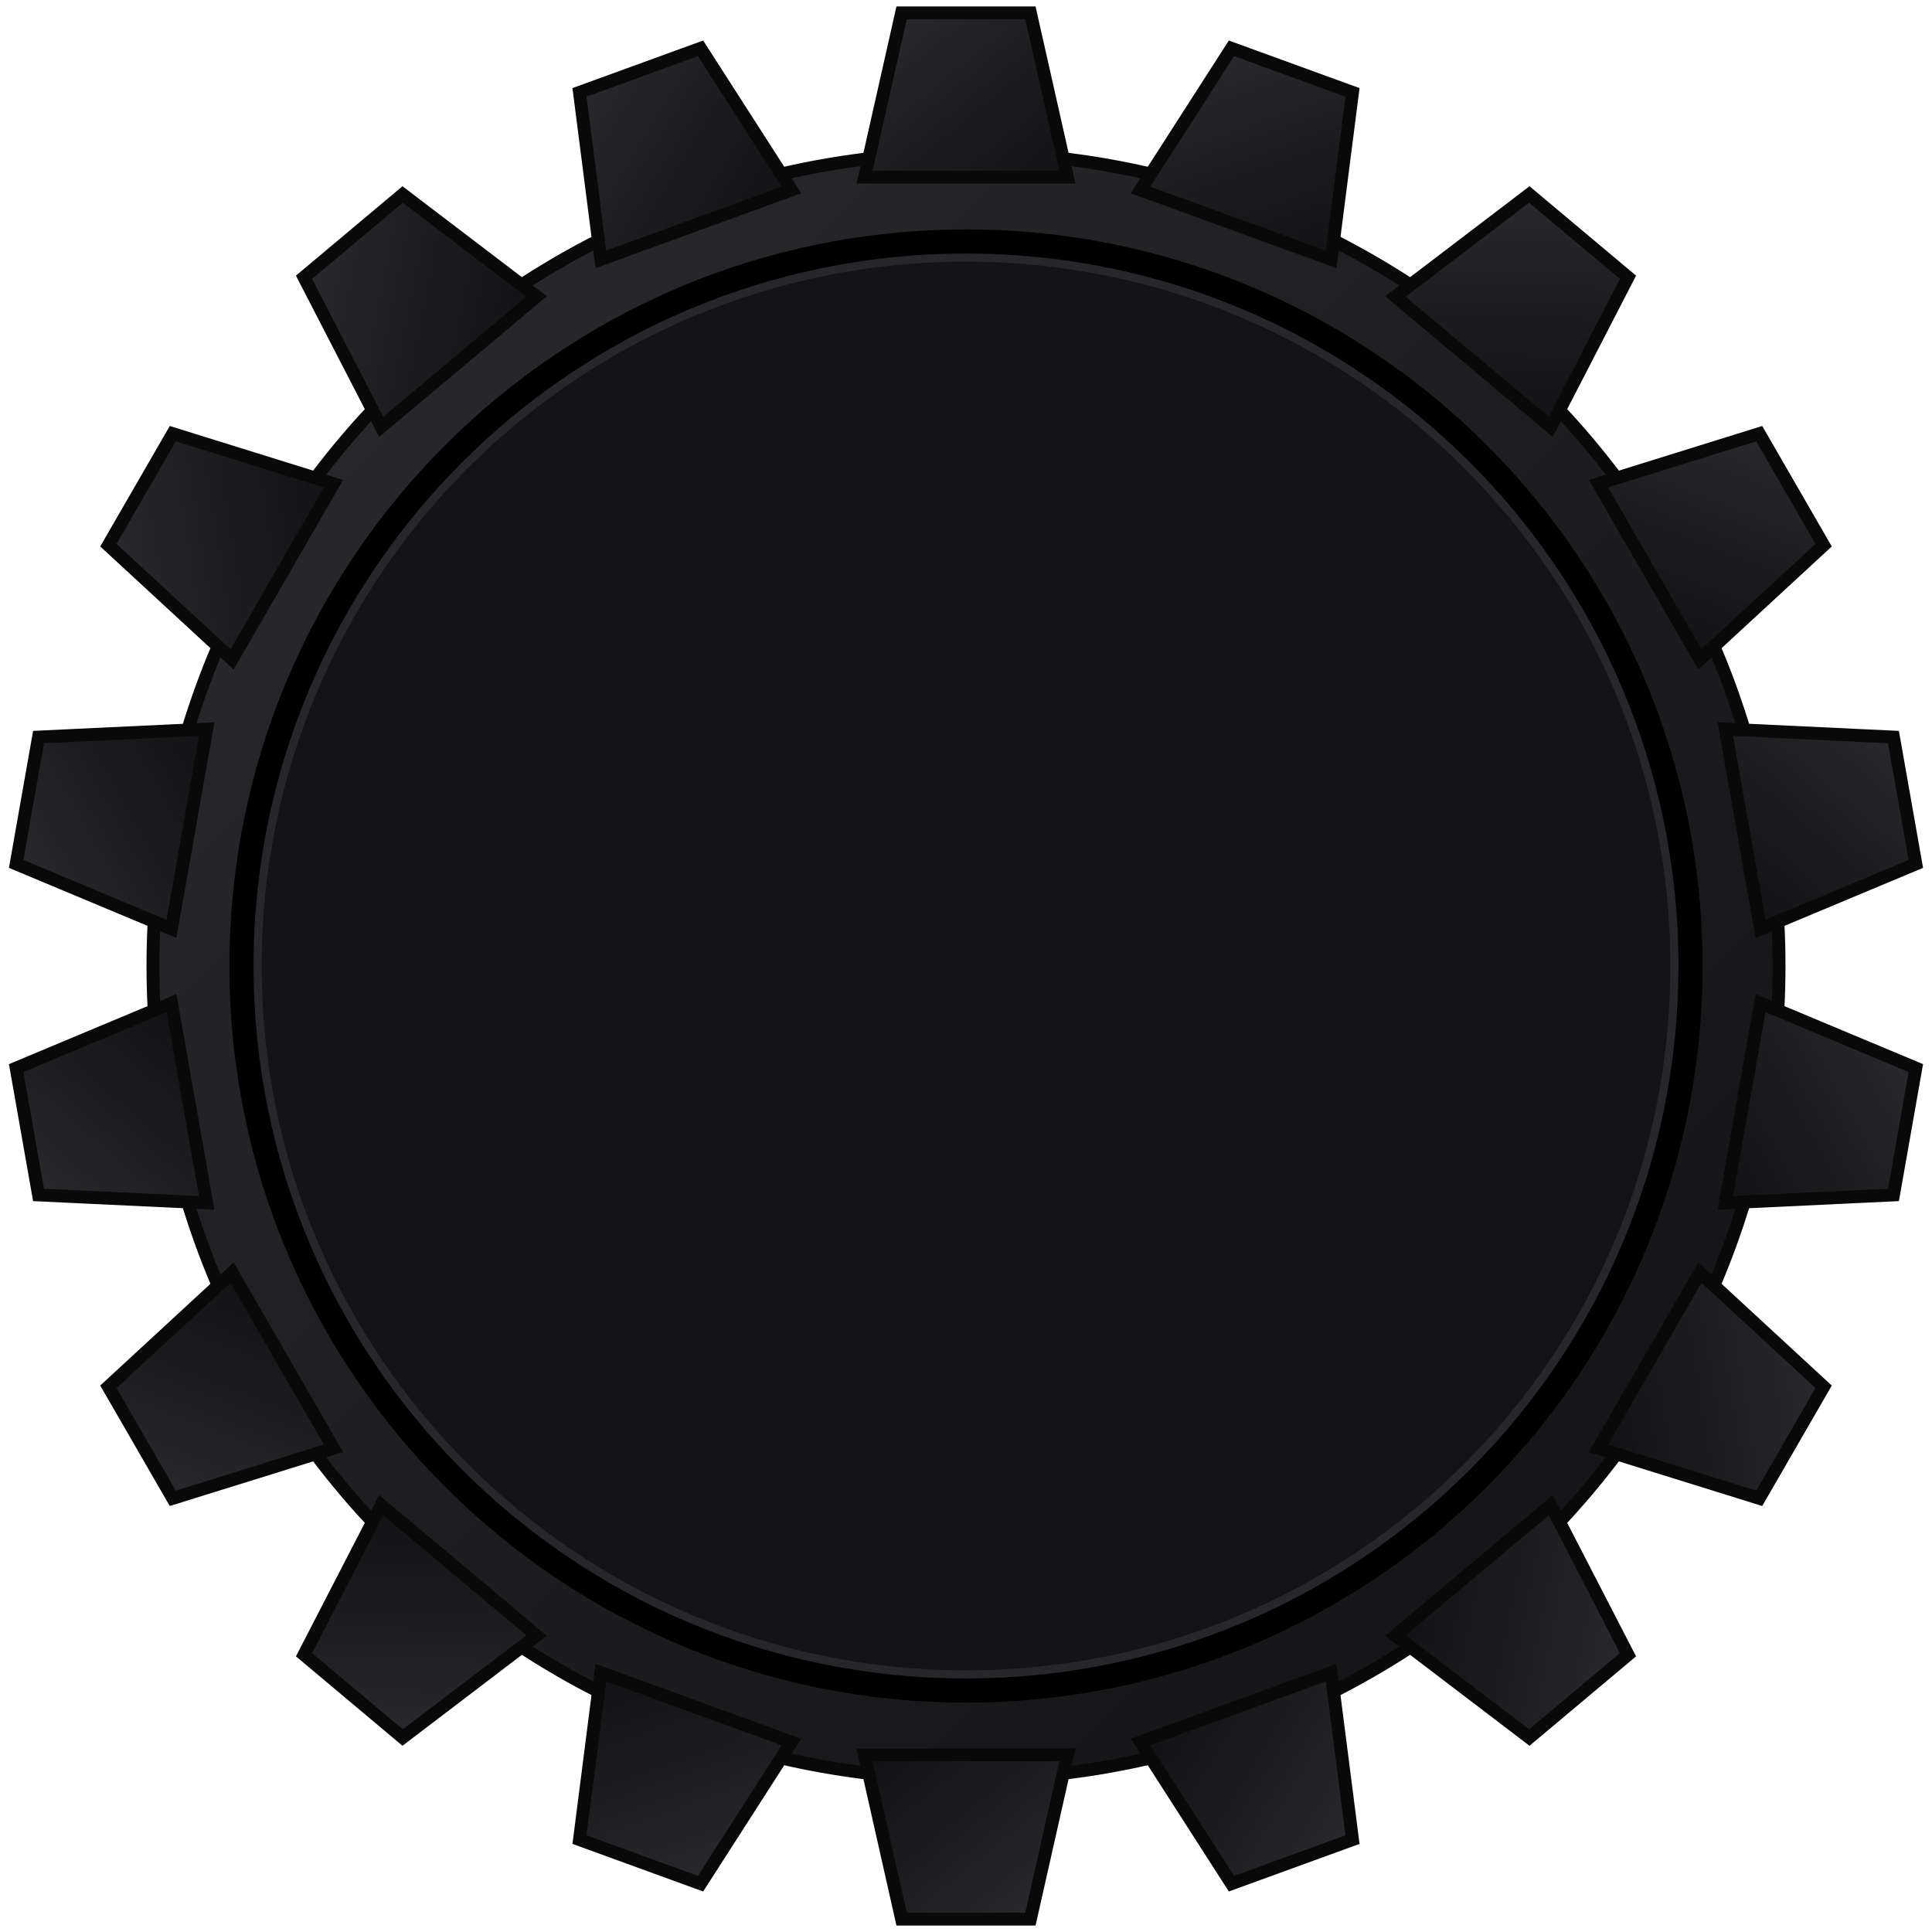
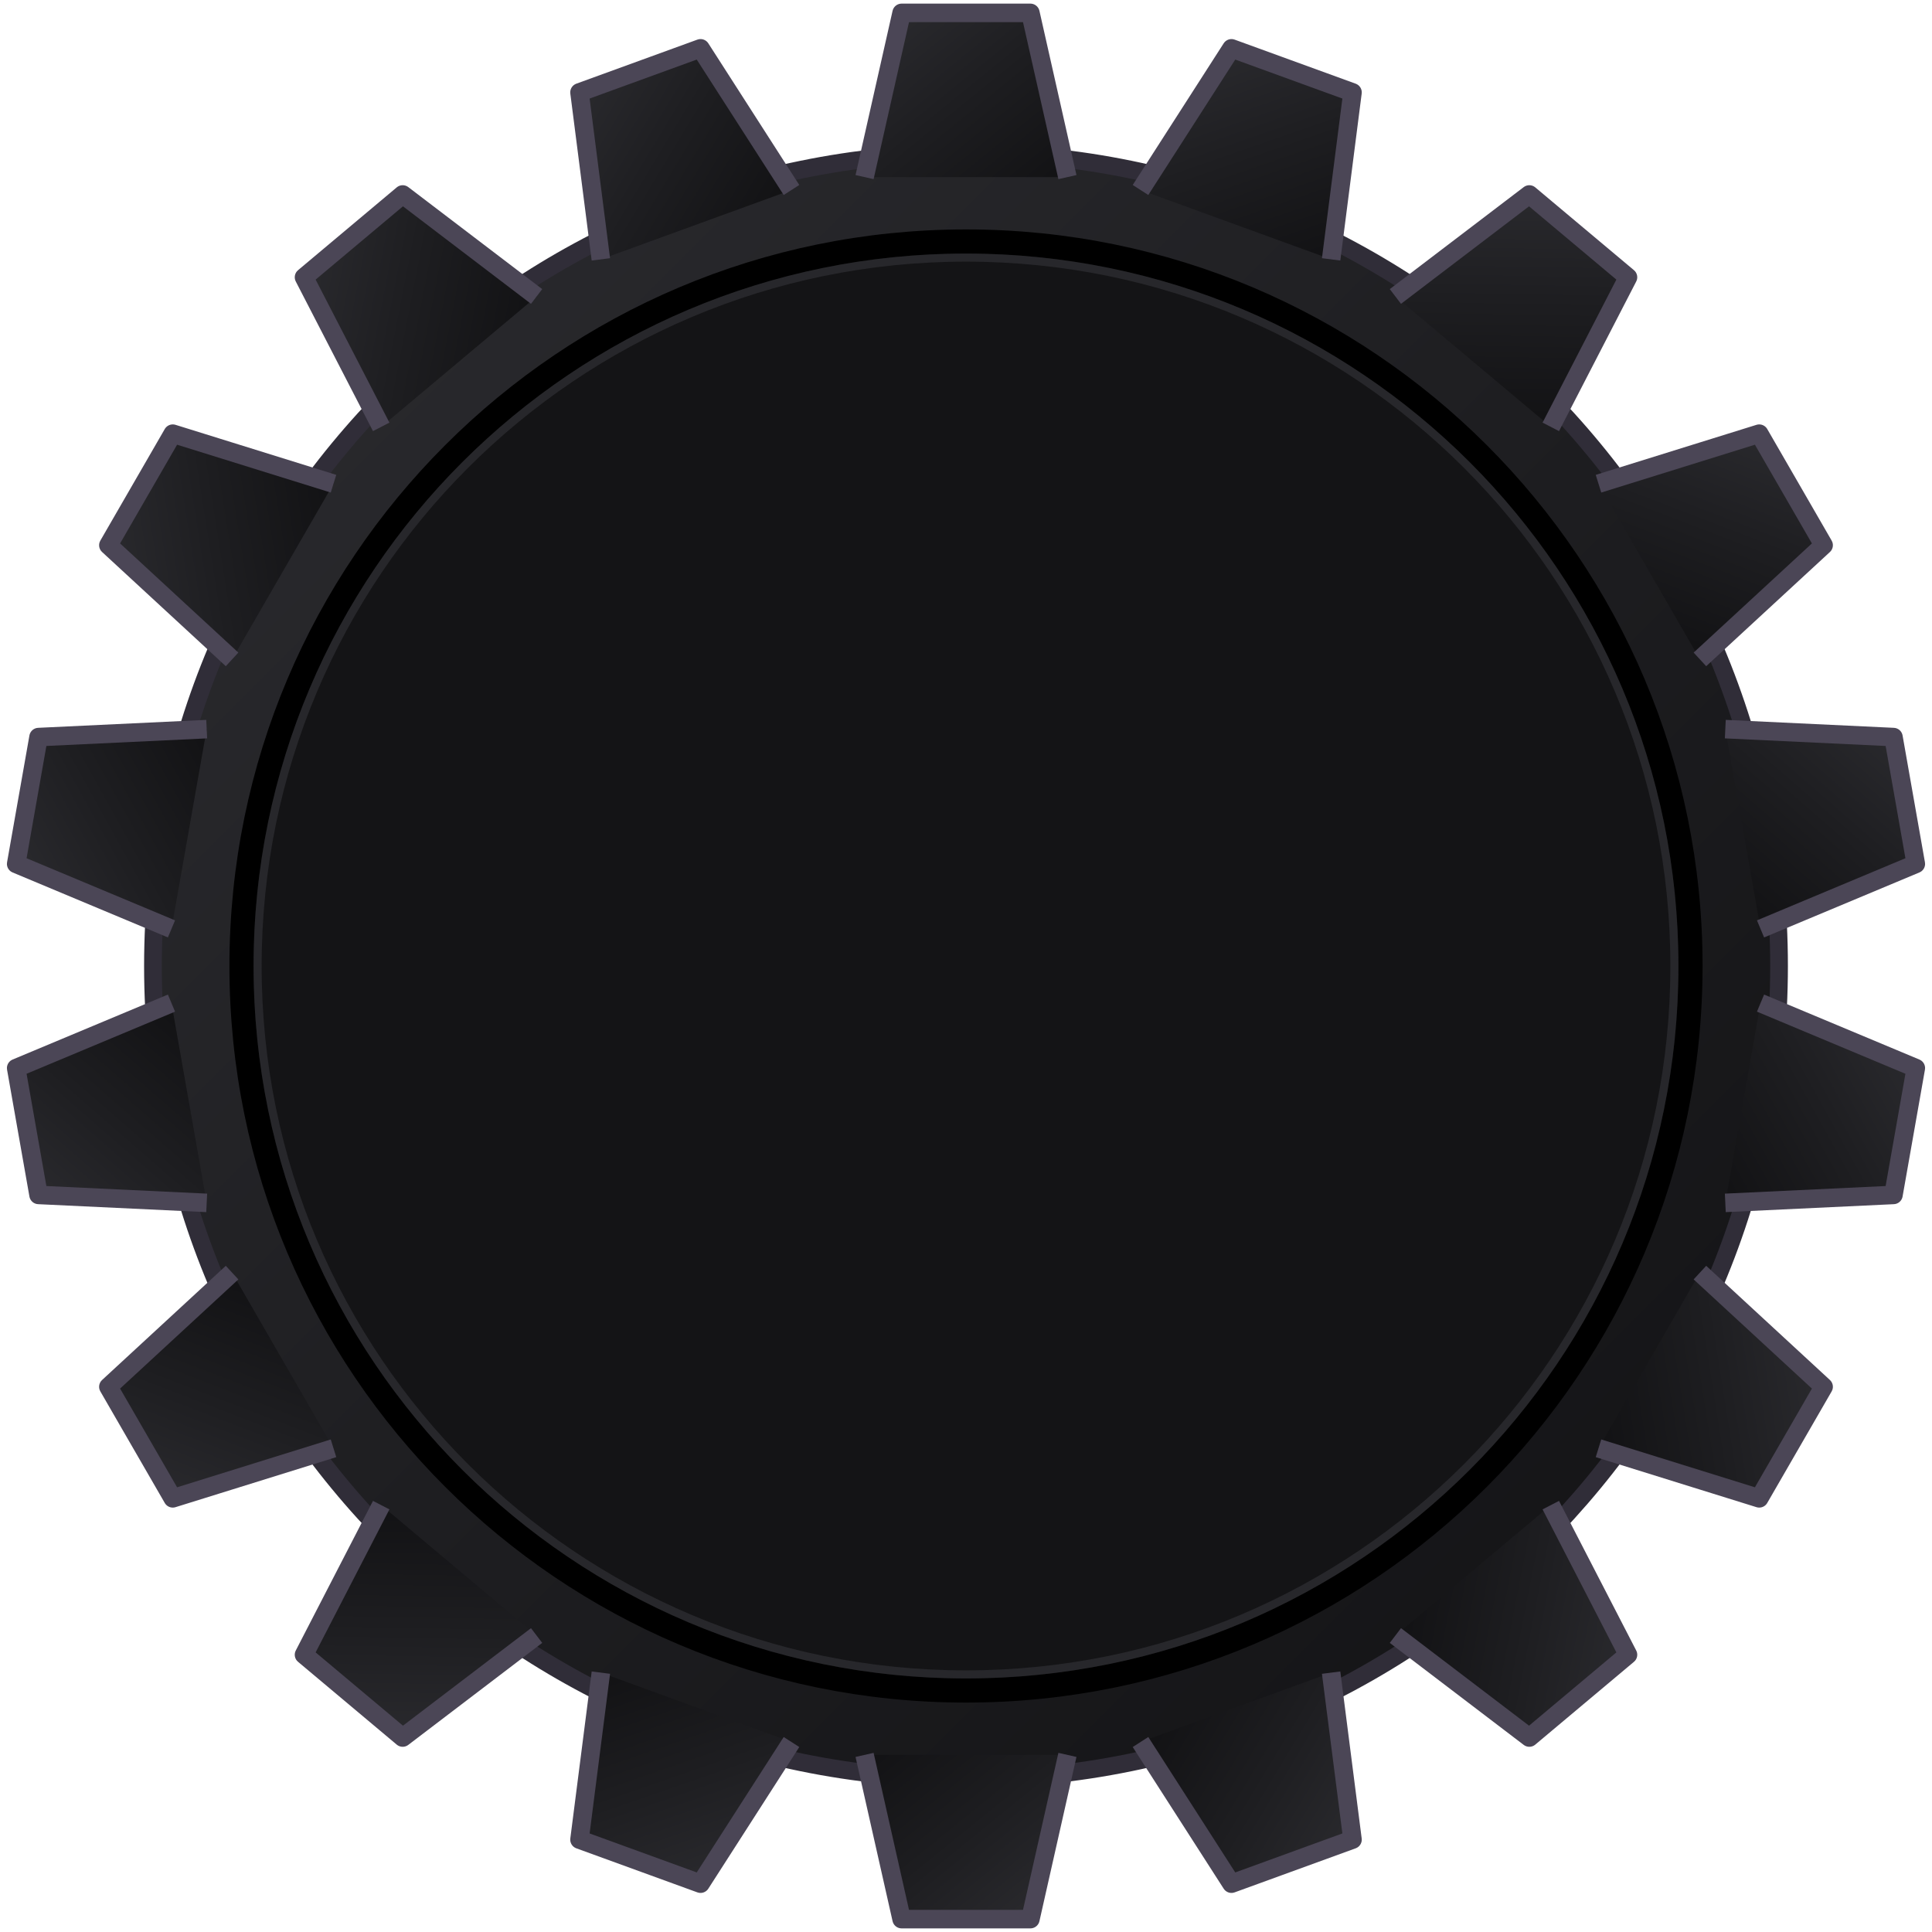
<svg xmlns="http://www.w3.org/2000/svg" viewBox="0 0 120 120" width="120" height="120" version="1.1">
  <defs>
    <linearGradient id="darkGearGrad" x1="0%" y1="0%" x2="100%" y2="100%">
      <stop offset="0%" stop-color="#2c2c30" />
      <stop offset="50%" stop-color="#1e1e21" />
      <stop offset="100%" stop-color="#121214" />
    </linearGradient>
  </defs>
  <g id="outer-gear-rim" stroke="#09090a" stroke-width="0.8">
-     <circle cx="60" cy="60" r="50.5" fill="url(#darkGearGrad)" />
-     <g id="gear-teeth-group">
-       <path d="M 53.7,11 L 56,0.8 L 64,0.8 L 66.3,11 Z" fill="url(#darkGearGrad)" transform="rotate(0,60,60)" />
-       <path d="M 53.7,11 L 56,0.8 L 64,0.8 L 66.3,11 Z" fill="url(#darkGearGrad)" transform="rotate(20,60,60)" />
-       <path d="M 53.7,11 L 56,0.8 L 64,0.8 L 66.3,11 Z" fill="url(#darkGearGrad)" transform="rotate(40,60,60)" />
-       <path d="M 53.7,11 L 56,0.8 L 64,0.8 L 66.3,11 Z" fill="url(#darkGearGrad)" transform="rotate(60,60,60)" />
-       <path d="M 53.7,11 L 56,0.8 L 64,0.8 L 66.3,11 Z" fill="url(#darkGearGrad)" transform="rotate(80,60,60)" />
-       <path d="M 53.7,11 L 56,0.8 L 64,0.8 L 66.3,11 Z" fill="url(#darkGearGrad)" transform="rotate(100,60,60)" />
-       <path d="M 53.7,11 L 56,0.8 L 64,0.8 L 66.3,11 Z" fill="url(#darkGearGrad)" transform="rotate(120,60,60)" />
-       <path d="M 53.7,11 L 56,0.8 L 64,0.8 L 66.3,11 Z" fill="url(#darkGearGrad)" transform="rotate(140,60,60)" />
-       <path d="M 53.7,11 L 56,0.8 L 64,0.8 L 66.3,11 Z" fill="url(#darkGearGrad)" transform="rotate(160,60,60)" />
-       <path d="M 53.7,11 L 56,0.8 L 64,0.8 L 66.3,11 Z" fill="url(#darkGearGrad)" transform="rotate(180,60,60)" />
-       <path d="M 53.7,11 L 56,0.8 L 64,0.8 L 66.3,11 Z" fill="url(#darkGearGrad)" transform="rotate(200,60,60)" />
-       <path d="M 53.7,11 L 56,0.8 L 64,0.8 L 66.3,11 Z" fill="url(#darkGearGrad)" transform="rotate(220,60,60)" />
-       <path d="M 53.7,11 L 56,0.8 L 64,0.8 L 66.3,11 Z" fill="url(#darkGearGrad)" transform="rotate(240,60,60)" />
-       <path d="M 53.7,11 L 56,0.8 L 64,0.8 L 66.3,11 Z" fill="url(#darkGearGrad)" transform="rotate(260,60,60)" />
-       <path d="M 53.7,11 L 56,0.8 L 64,0.8 L 66.3,11 Z" fill="url(#darkGearGrad)" transform="rotate(280,60,60)" />
-       <path d="M 53.7,11 L 56,0.8 L 64,0.8 L 66.3,11 Z" fill="url(#darkGearGrad)" transform="rotate(300,60,60)" />
-       <path d="M 53.7,11 L 56,0.8 L 64,0.8 L 66.3,11 Z" fill="url(#darkGearGrad)" transform="rotate(320,60,60)" />
-       <path d="M 53.7,11 L 56,0.8 L 64,0.8 L 66.3,11 Z" fill="url(#darkGearGrad)" transform="rotate(340,60,60)" />
+     <circle cx="60" cy="60" r="50.5" fill="url(#darkGearGrad)" stroke="#302d38" stroke-width="1.1" />
+     <g id="gear-teeth-group" stroke="#4b4656" stroke-width="1.15" stroke-linejoin="round">
+       <path d="M 53.7,11 L 56,0.8 L 64,0.8 L 66.3,11" fill="url(#darkGearGrad)" transform="rotate(0,60,60)" />
+       <path d="M 53.7,11 L 56,0.8 L 64,0.8 L 66.3,11" fill="url(#darkGearGrad)" transform="rotate(20,60,60)" />
+       <path d="M 53.7,11 L 56,0.8 L 64,0.8 L 66.3,11" fill="url(#darkGearGrad)" transform="rotate(40,60,60)" />
+       <path d="M 53.7,11 L 56,0.8 L 64,0.8 L 66.3,11" fill="url(#darkGearGrad)" transform="rotate(60,60,60)" />
+       <path d="M 53.7,11 L 56,0.8 L 64,0.8 L 66.3,11" fill="url(#darkGearGrad)" transform="rotate(80,60,60)" />
+       <path d="M 53.7,11 L 56,0.8 L 64,0.8 L 66.3,11" fill="url(#darkGearGrad)" transform="rotate(100,60,60)" />
+       <path d="M 53.7,11 L 56,0.8 L 64,0.8 L 66.3,11" fill="url(#darkGearGrad)" transform="rotate(120,60,60)" />
+       <path d="M 53.7,11 L 56,0.8 L 64,0.8 L 66.3,11" fill="url(#darkGearGrad)" transform="rotate(140,60,60)" />
+       <path d="M 53.7,11 L 56,0.8 L 64,0.8 L 66.3,11" fill="url(#darkGearGrad)" transform="rotate(160,60,60)" />
+       <path d="M 53.7,11 L 56,0.8 L 64,0.8 L 66.3,11" fill="url(#darkGearGrad)" transform="rotate(180,60,60)" />
+       <path d="M 53.7,11 L 56,0.8 L 64,0.8 L 66.3,11" fill="url(#darkGearGrad)" transform="rotate(200,60,60)" />
+       <path d="M 53.7,11 L 56,0.8 L 64,0.8 L 66.3,11" fill="url(#darkGearGrad)" transform="rotate(220,60,60)" />
+       <path d="M 53.7,11 L 56,0.8 L 64,0.8 L 66.3,11" fill="url(#darkGearGrad)" transform="rotate(240,60,60)" />
+       <path d="M 53.7,11 L 56,0.8 L 64,0.8 L 66.3,11" fill="url(#darkGearGrad)" transform="rotate(260,60,60)" />
+       <path d="M 53.7,11 L 56,0.8 L 64,0.8 L 66.3,11" fill="url(#darkGearGrad)" transform="rotate(280,60,60)" />
+       <path d="M 53.7,11 L 56,0.8 L 64,0.8 L 66.3,11" fill="url(#darkGearGrad)" transform="rotate(300,60,60)" />
+       <path d="M 53.7,11 L 56,0.8 L 64,0.8 L 66.3,11" fill="url(#darkGearGrad)" transform="rotate(320,60,60)" />
+       <path d="M 53.7,11 L 56,0.8 L 64,0.8 L 66.3,11" fill="url(#darkGearGrad)" transform="rotate(340,60,60)" />
    </g>
    <circle cx="60" cy="60" r="45" fill="#141416" stroke="#000000" stroke-width="1.5" />
    <circle cx="60" cy="60" r="44" fill="none" stroke="#3a3a40" stroke-width="0.5" opacity="0.5" />
  </g>
</svg>
